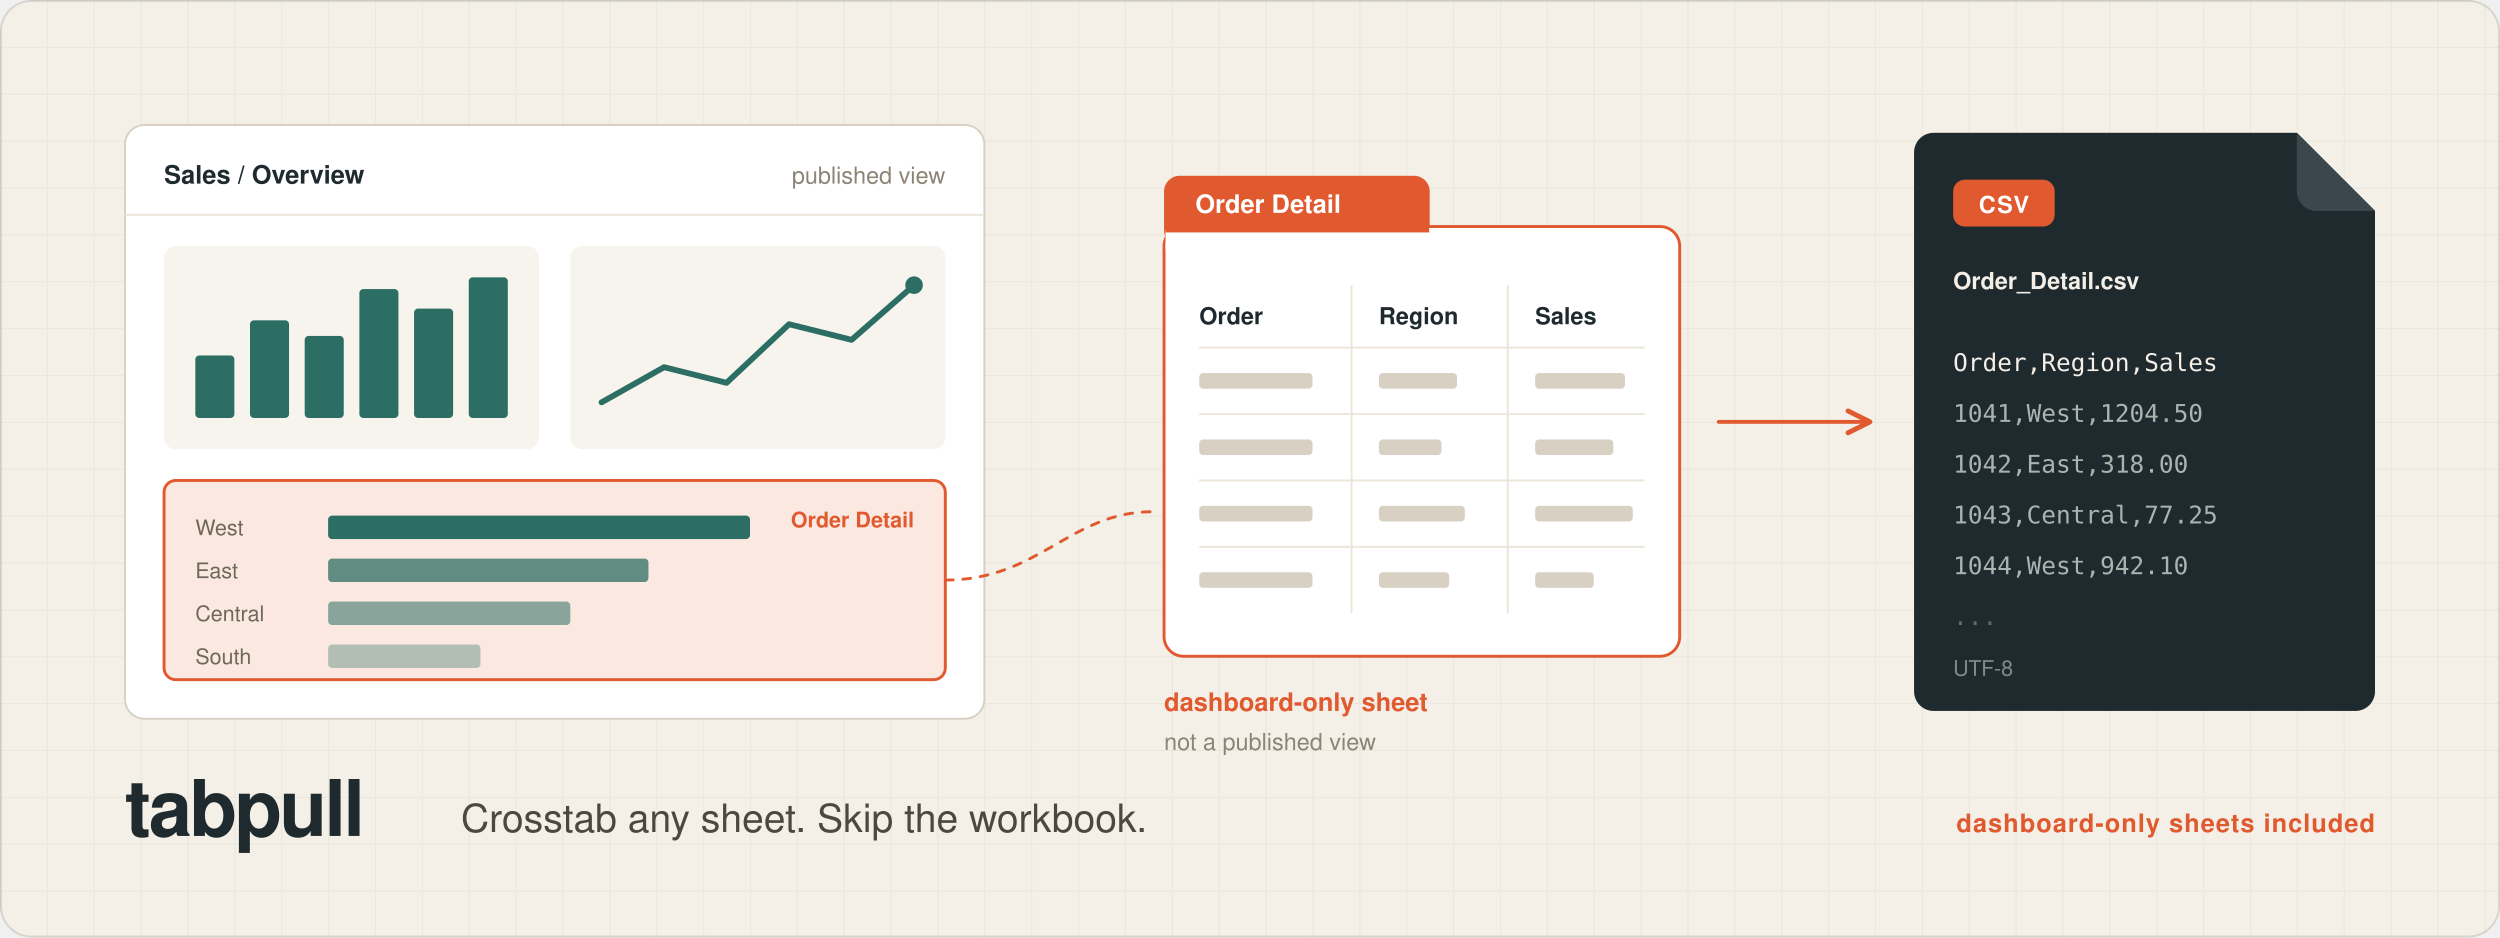
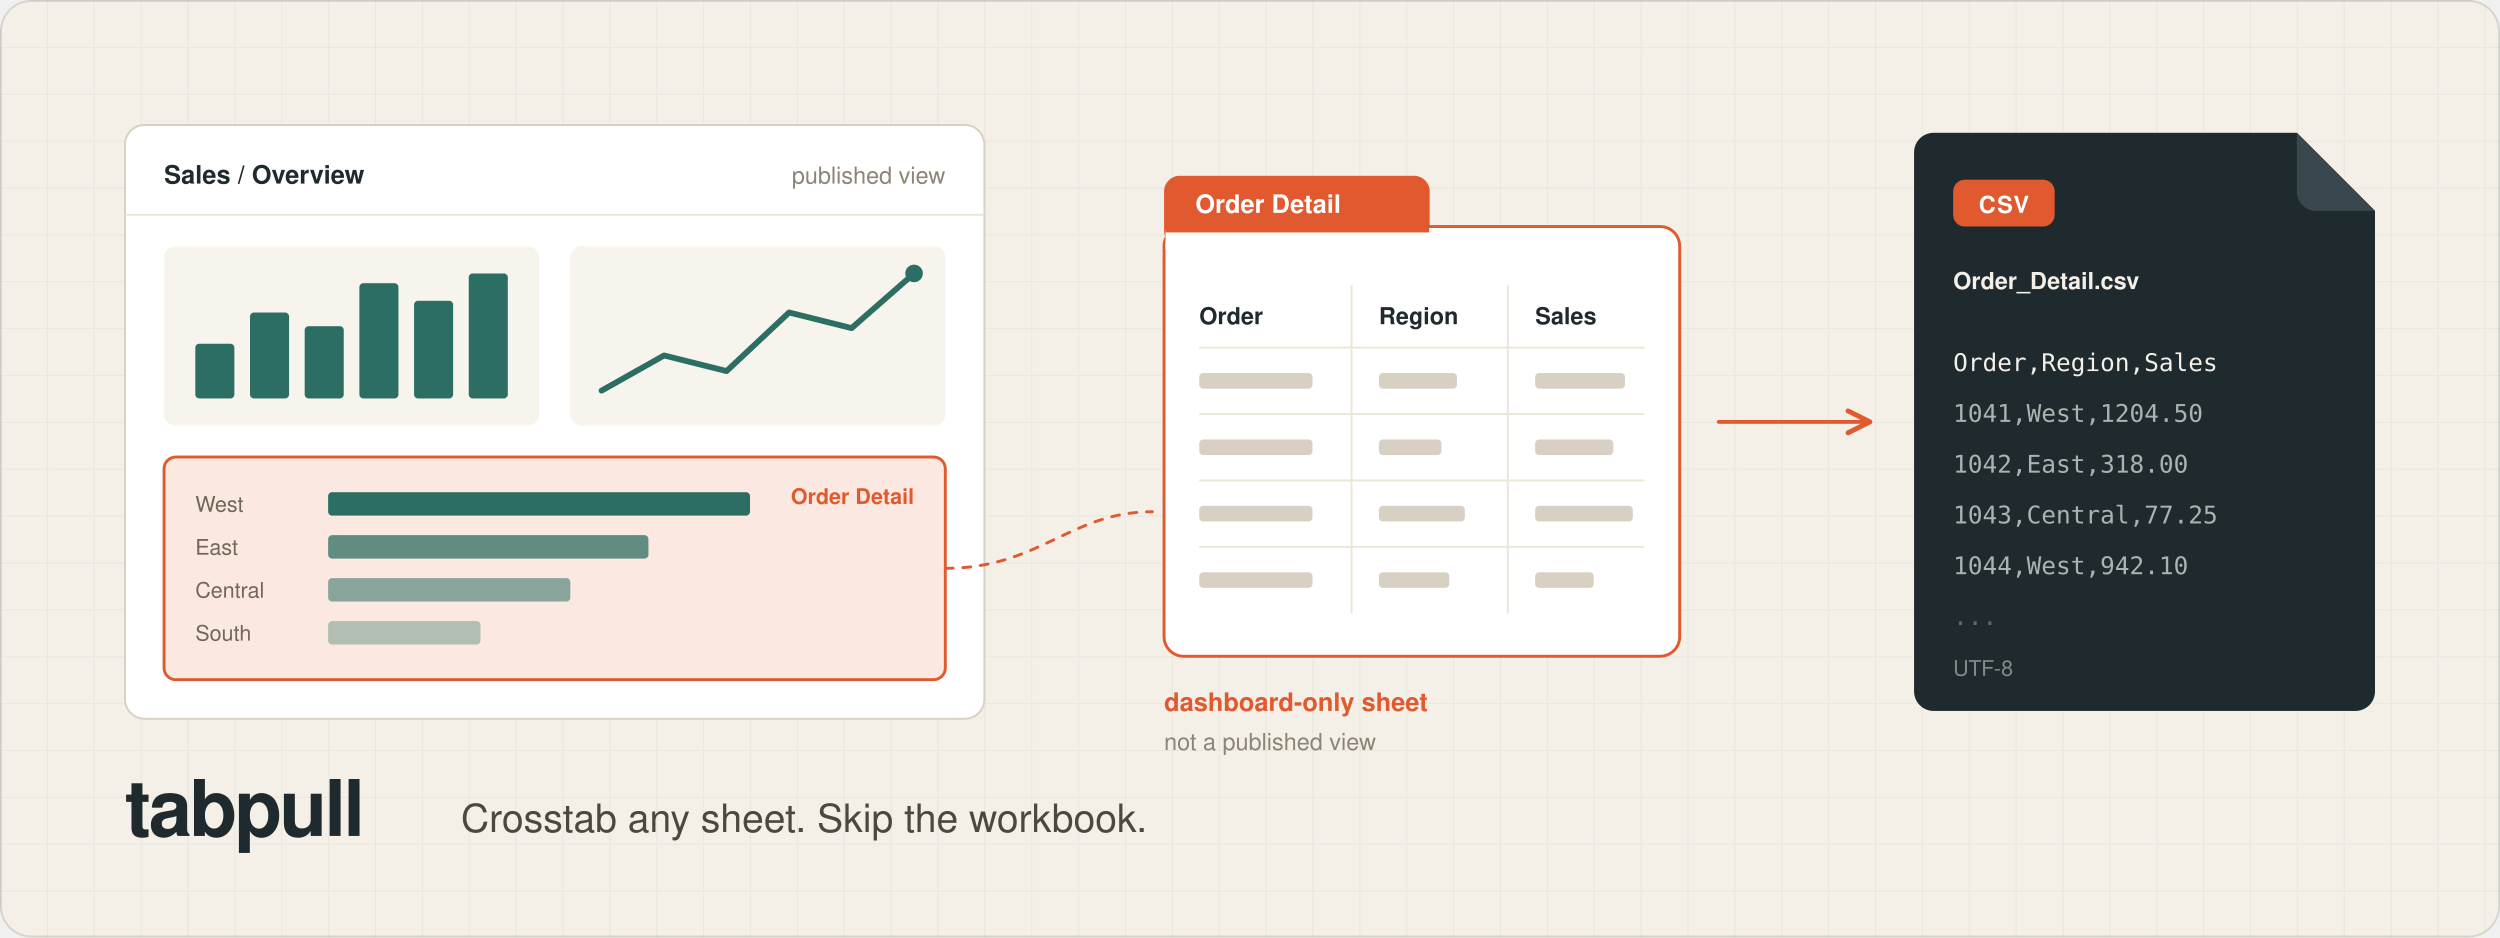
<svg xmlns="http://www.w3.org/2000/svg" width="1280" height="480" viewBox="0 0 1280 480" role="img" aria-labelledby="title desc">
  <defs>
    <pattern id="grid" width="24" height="24" patternUnits="userSpaceOnUse">
      <path d="M24 0H0V24" fill="none" stroke="#1f2a2e" stroke-opacity=".05" />
    </pattern>
    <marker id="head" viewBox="0 0 10 10" refX="8" refY="5" markerWidth="7" markerHeight="7" orient="auto">
      <path d="M1 1L9 5L1 9" fill="none" stroke="#e0592f" stroke-width="1.8" stroke-linecap="round" stroke-linejoin="round" />
    </marker>
  </defs>
  <rect width="1280" height="480" rx="16" fill="#f4f0e8" />
  <rect width="1280" height="480" rx="16" fill="url(#grid)" />
  <rect x="0.5" y="0.5" width="1279" height="479" rx="15.5" fill="none" stroke="#1f2a2e" stroke-opacity=".14" />
  <g font-family="ui-sans-serif, system-ui, -apple-system, Segoe UI, Helvetica, Arial, sans-serif">
    <g transform="translate(64 64)">
      <rect width="440" height="304" rx="10" fill="#ffffff" stroke="#d8d1c3" />
      <text x="20" y="30" font-size="13" font-weight="600" fill="#1f2a2e">Sales / Overview</text>
      <text x="420" y="30" font-size="12" fill="#8c8576" text-anchor="end">published view</text>
      <path d="M0 46H440" stroke="#ece6da" />
-       <rect x="20" y="62" width="192" height="104" rx="6" fill="#f7f4ee" />
+       <rect x="20" y="62" width="192" height="92" rx="6" fill="#f7f4ee" />
      <g fill="#2c6e63">
-         <rect x="36" y="118" width="20" height="32" rx="2" />
-         <rect x="64" y="100" width="20" height="50" rx="2" />
-         <rect x="92" y="108" width="20" height="42" rx="2" />
-         <rect x="120" y="84" width="20" height="66" rx="2" />
-         <rect x="148" y="94" width="20" height="56" rx="2" />
-         <rect x="176" y="78" width="20" height="72" rx="2" />
+         <rect x="36" y="112" width="20" height="28" rx="2" />
+         <rect x="64" y="96" width="20" height="44" rx="2" />
+         <rect x="92" y="103" width="20" height="37" rx="2" />
+         <rect x="120" y="81" width="20" height="59" rx="2" />
+         <rect x="148" y="90" width="20" height="50" rx="2" />
+         <rect x="176" y="76" width="20" height="64" rx="2" />
      </g>
-       <rect x="228" y="62" width="192" height="104" rx="6" fill="#f7f4ee" />
-       <path d="M244 142L276 124L308 132L340 102L372 110L404 82" fill="none" stroke="#2c6e63" stroke-width="3" stroke-linecap="round" stroke-linejoin="round" />
-       <circle cx="404" cy="82" r="4.5" fill="#2c6e63" />
-       <rect x="20" y="182" width="400" height="102" rx="6" fill="#fbe9e1" stroke="#e0592f" stroke-width="1.5" />
-       <text x="404" y="206" font-size="11" font-weight="700" fill="#e0592f" text-anchor="end">Order Detail</text>
+       <rect x="228" y="62" width="192" height="92" rx="6" fill="#f7f4ee" />
+       <path d="M244 136L276 118L308 126L340 96L372 104L404 76" fill="none" stroke="#2c6e63" stroke-width="3" stroke-linecap="round" stroke-linejoin="round" />
+       <circle cx="404" cy="76" r="4.5" fill="#2c6e63" />
+       <rect x="20" y="170" width="400" height="114" rx="6" fill="#fbe9e1" stroke="#e0592f" stroke-width="1.5" />
+       <text x="404" y="194" font-size="11" font-weight="700" fill="#e0592f" text-anchor="end">Order Detail</text>
      <g fill="#2c6e63">
-         <rect x="104" y="200" width="216" height="12" rx="2" />
-         <rect x="104" y="222" width="164" height="12" rx="2" fill-opacity=".75" />
-         <rect x="104" y="244" width="124" height="12" rx="2" fill-opacity=".55" />
-         <rect x="104" y="266" width="78" height="12" rx="2" fill-opacity=".35" />
+         <rect x="104" y="188" width="216" height="12" rx="2" />
+         <rect x="104" y="210" width="164" height="12" rx="2" fill-opacity=".75" />
+         <rect x="104" y="232" width="124" height="12" rx="2" fill-opacity=".55" />
+         <rect x="104" y="254" width="78" height="12" rx="2" fill-opacity=".35" />
      </g>
      <g font-size="11" fill="#6f6859">
-         <text x="36" y="210">West</text>
-         <text x="36" y="232">East</text>
-         <text x="36" y="254">Central</text>
-         <text x="36" y="276">South</text>
+         <text x="36" y="198">West</text>
+         <text x="36" y="220">East</text>
+         <text x="36" y="242">Central</text>
+         <text x="36" y="264">South</text>
      </g>
    </g>
-     <path d="M484 297C532 297 548 262 590 262" fill="none" stroke="#e0592f" stroke-width="1.5" stroke-dasharray="4 5" stroke-linecap="round" />
+     <path d="M484 291C532 291 548 262 590 262" fill="none" stroke="#e0592f" stroke-width="1.5" stroke-dasharray="4 5" stroke-linecap="round" />
    <g transform="translate(596 90)">
      <rect x="0" y="0" width="136" height="36" rx="8" fill="#e0592f" />
      <text x="16" y="19" font-size="13" font-weight="700" fill="#ffffff">Order Detail</text>
      <rect x="0" y="26" width="264" height="220" rx="10" fill="#ffffff" stroke="#e0592f" stroke-width="1.5" />
      <rect x="0.75" y="27.5" width="135" height="10" fill="#ffffff" />
      <rect x="0.75" y="25" width="135" height="4" fill="#e0592f" />
      <g stroke="#ece6da">
        <path d="M18 88H246M18 122H246M18 156H246M18 190H246" />
        <path d="M96 56V224M176 56V224" />
      </g>
      <g font-size="12" font-weight="600" fill="#1f2a2e">
        <text x="18" y="76">Order</text>
        <text x="110" y="76">Region</text>
        <text x="190" y="76">Sales</text>
      </g>
      <g fill="#d8d1c3">
        <rect x="18" y="101" width="58" height="8" rx="2" />
        <rect x="110" y="101" width="40" height="8" rx="2" />
        <rect x="190" y="101" width="46" height="8" rx="2" />
        <rect x="18" y="135" width="58" height="8" rx="2" />
        <rect x="110" y="135" width="32" height="8" rx="2" />
        <rect x="190" y="135" width="40" height="8" rx="2" />
        <rect x="18" y="169" width="58" height="8" rx="2" />
        <rect x="110" y="169" width="44" height="8" rx="2" />
        <rect x="190" y="169" width="50" height="8" rx="2" />
        <rect x="18" y="203" width="58" height="8" rx="2" />
        <rect x="110" y="203" width="36" height="8" rx="2" />
        <rect x="190" y="203" width="30" height="8" rx="2" />
      </g>
      <text x="0" y="274" font-size="13" font-weight="700" fill="#e0592f">dashboard-only sheet</text>
      <text x="0" y="294" font-size="12" fill="#8c8576">not a published view</text>
    </g>
    <path d="M880 216H956" fill="none" stroke="#e0592f" stroke-width="2" stroke-linecap="round" marker-end="url(#head)" />
    <g transform="translate(980 68)">
      <path d="M10 0H196L236 40V286a10 10 0 0 1-10 10H10A10 10 0 0 1 0 286V10A10 10 0 0 1 10 0Z" fill="#1f2a2e" />
      <path d="M196 0V30a10 10 0 0 0 10 10H236" fill="#3a484d" />
      <rect x="20" y="24" width="52" height="24" rx="6" fill="#e0592f" />
      <text x="46" y="41" font-size="12" font-weight="800" fill="#ffffff" text-anchor="middle" letter-spacing=".06em">CSV</text>
      <text x="20" y="80" font-size="12" font-weight="600" fill="#f4f0e8">Order_Detail.csv</text>
      <g font-family="ui-monospace, SFMono-Regular, Menlo, Monaco, Consolas, monospace" font-size="12.5" fill="#a9b4b0">
        <text x="20" y="122">
          <tspan fill="#f4f0e8">Order,Region,Sales</tspan>
        </text>
        <text x="20" y="148">1041,West,1204.50</text>
        <text x="20" y="174">1042,East,318.00</text>
        <text x="20" y="200">1043,Central,77.25</text>
        <text x="20" y="226">1044,West,942.10</text>
        <text x="20" y="252" fill="#5f6d6a">...</text>
      </g>
      <text x="20" y="278" font-size="11" fill="#7f8b88">UTF-8</text>
    </g>
    <text x="64" y="428" font-size="40" font-weight="800" letter-spacing="-0.035em" fill="#1f2a2e">tabpull</text>
    <text x="236" y="426" font-size="20" font-weight="500" fill="#4c483f">Crosstab any sheet. Skip the workbook.</text>
-     <text x="1216" y="426" font-size="13" font-weight="600" fill="#e0592f" text-anchor="end" letter-spacing=".04em">dashboard-only sheets included</text>
  </g>
</svg>
